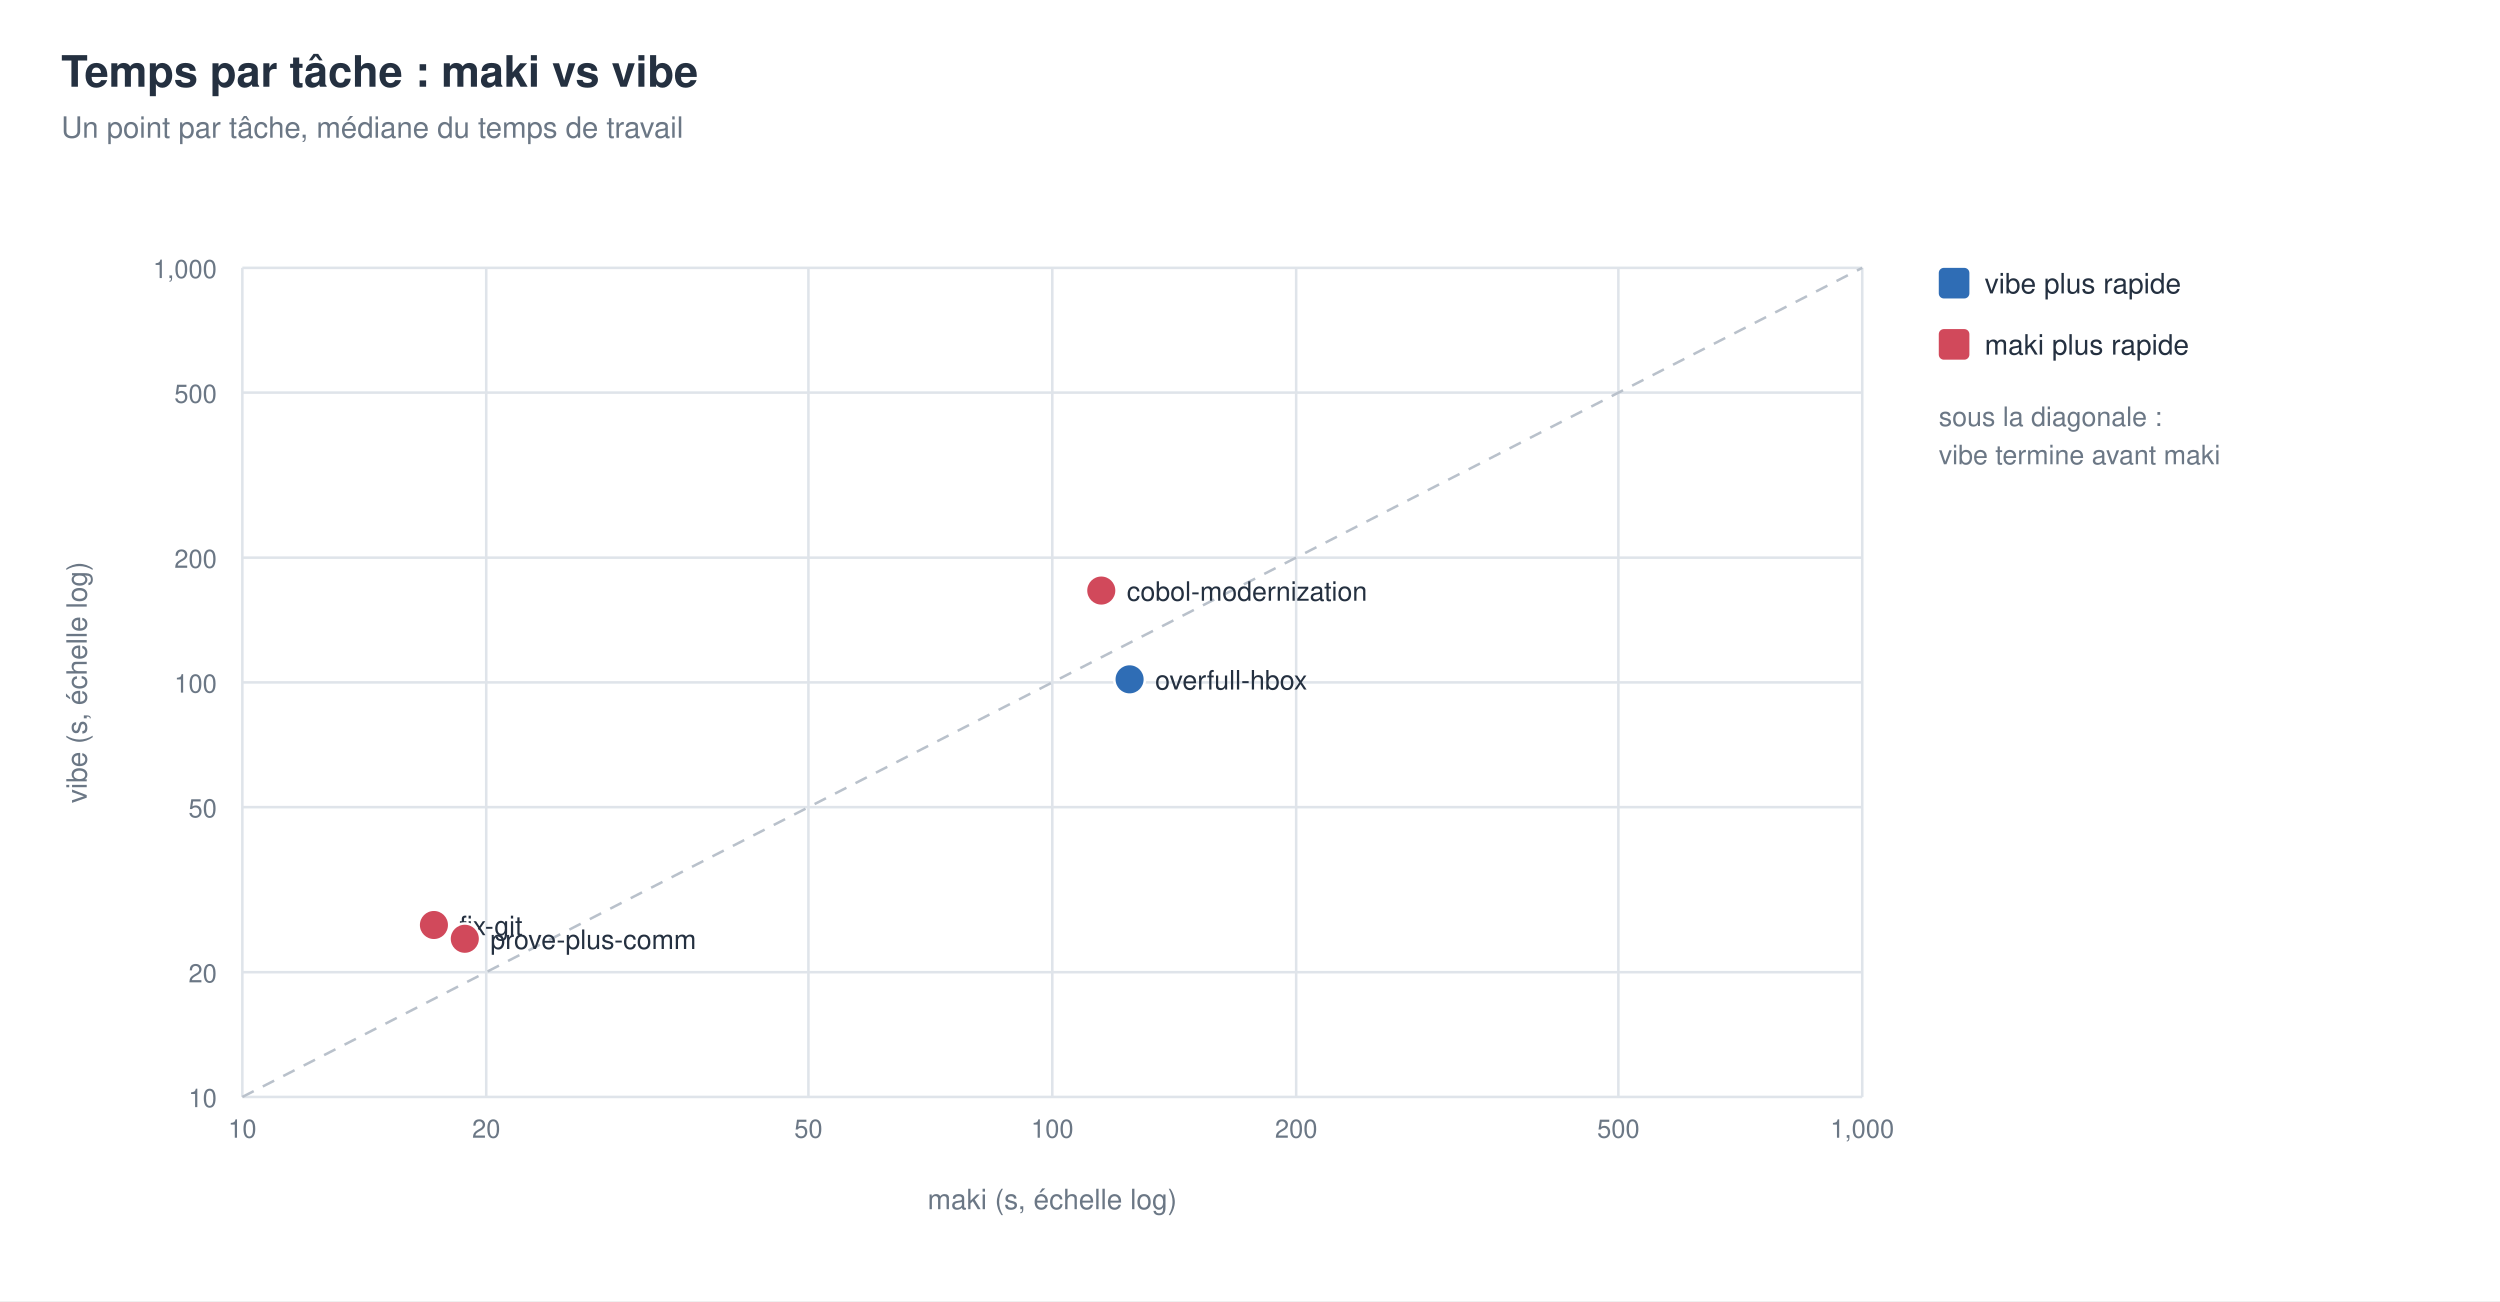
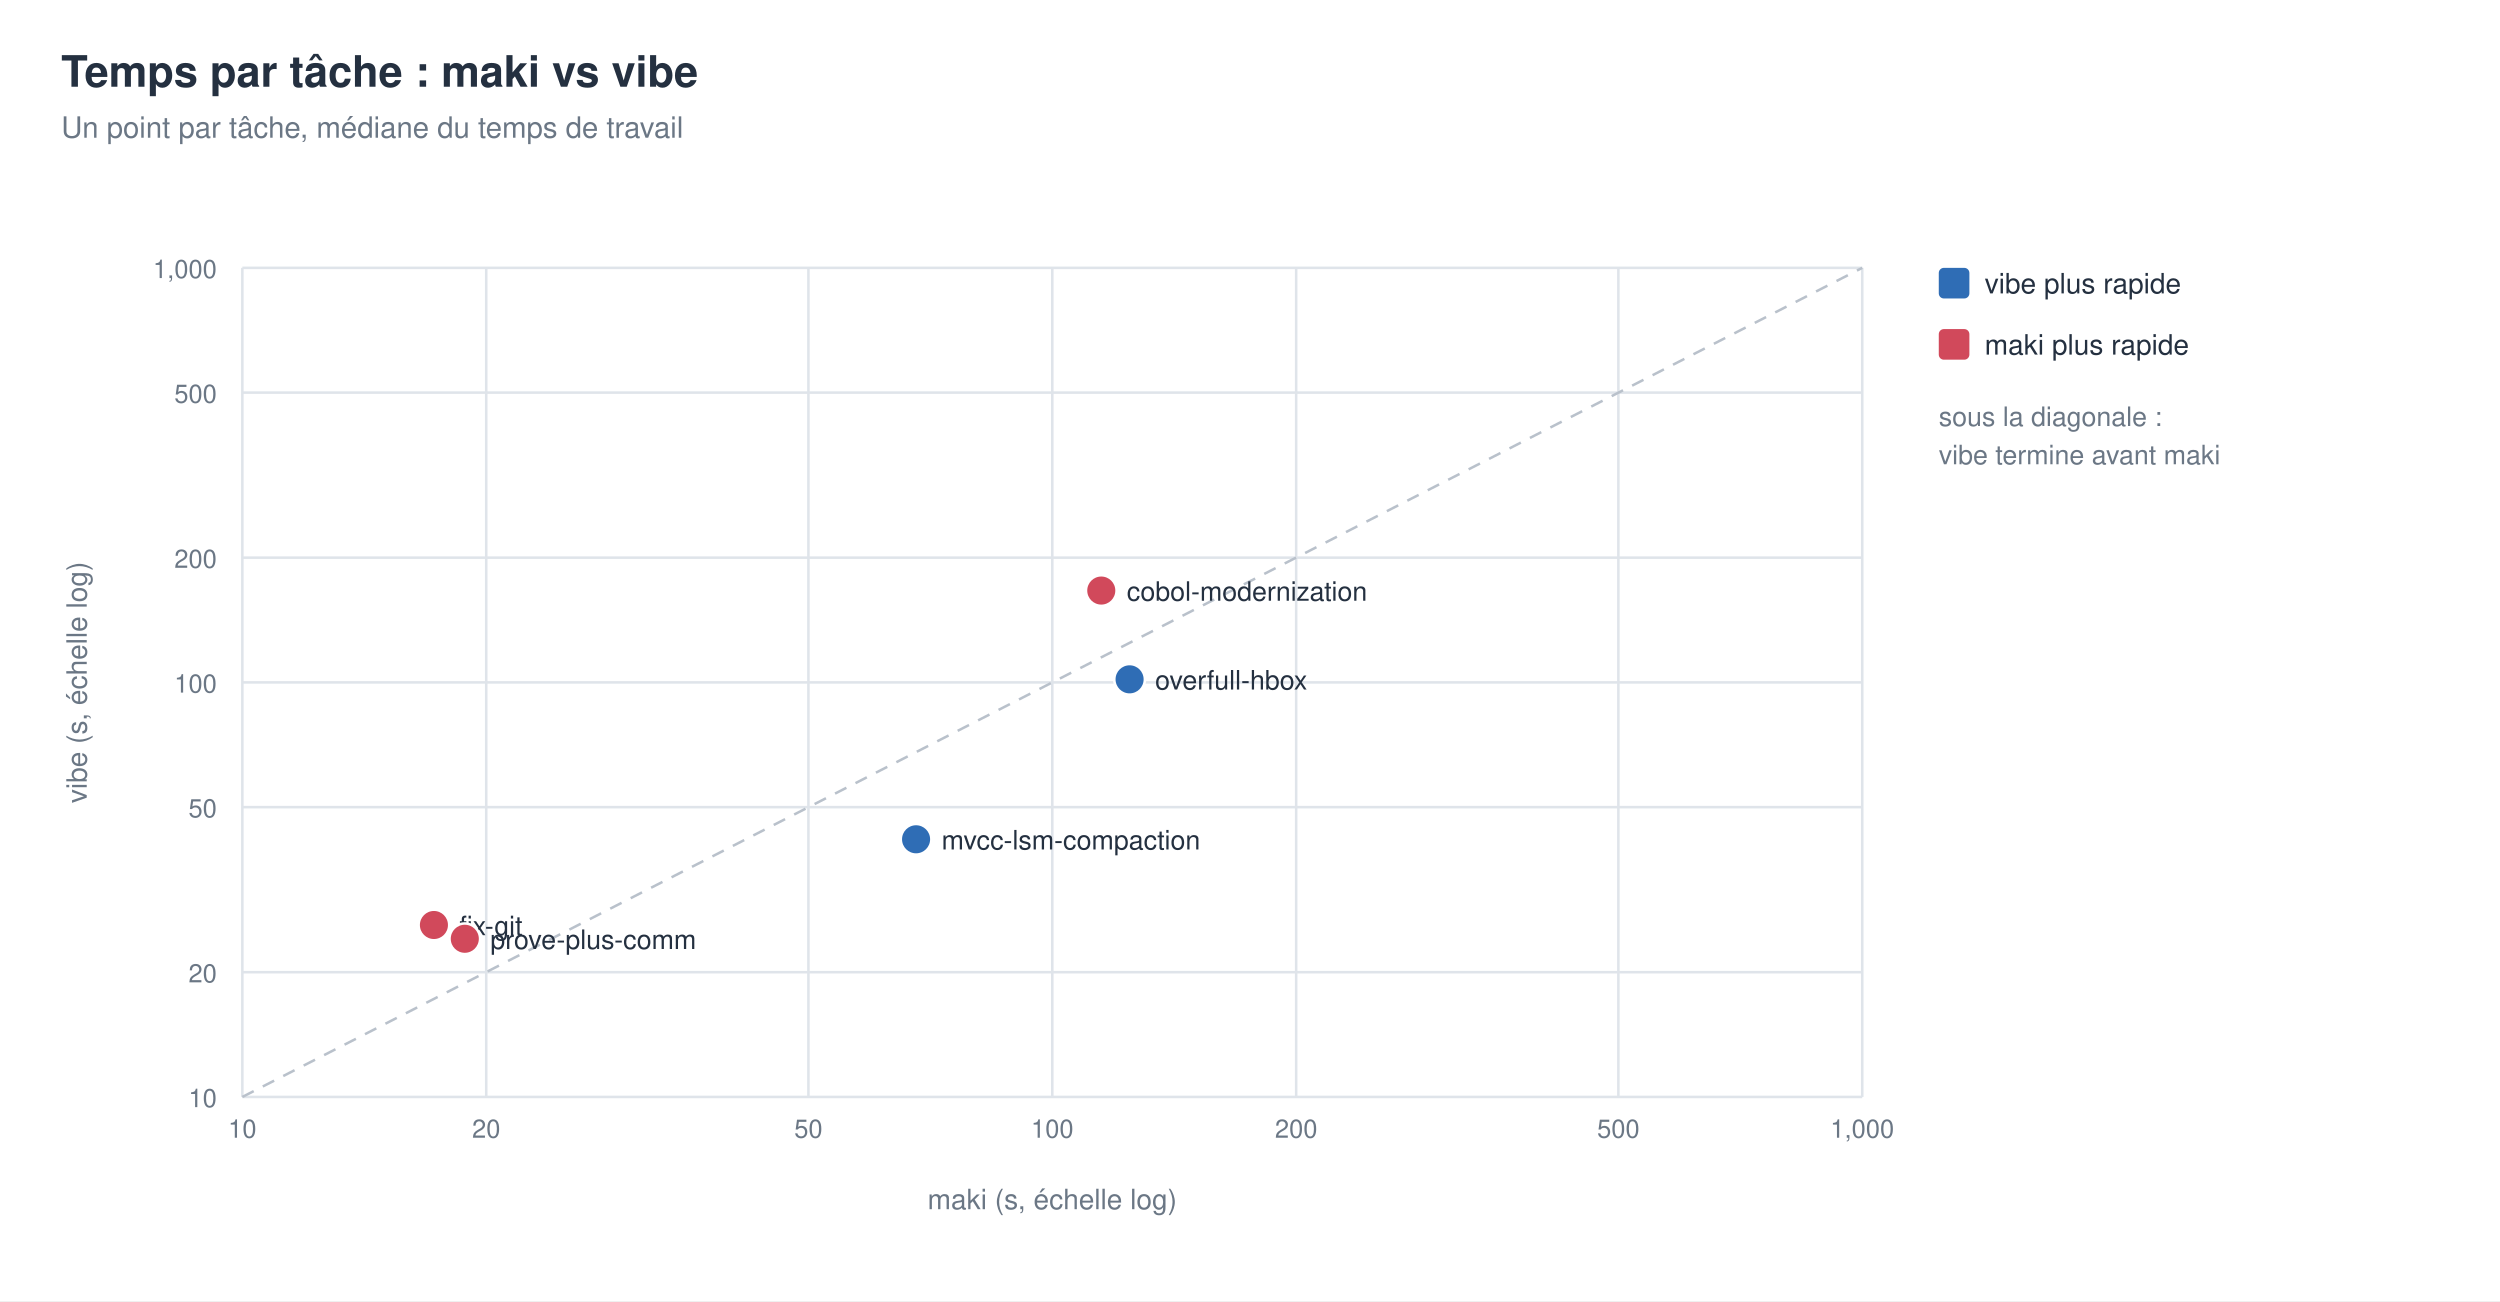
<svg xmlns="http://www.w3.org/2000/svg" width="980" height="510" viewBox="0 0 980 510" font-family="Helvetica, Arial, sans-serif">
  <rect width="980" height="510" fill="#ffffff" />
  <text x="24.0" y="34.0" font-size="17" fill="#243040" text-anchor="start" font-weight="bold">Temps par tâche : maki vs vibe</text>
  <text x="24.0" y="54.0" font-size="11.5" fill="#6b7785" text-anchor="start">Un point par tâche, médiane du temps de travail</text>
  <line x1="95.0" y1="105.0" x2="95.0" y2="430.0" stroke="#dfe4ea" stroke-width="1" opacity="1.0" />
  <text x="95.0" y="446.0" font-size="10" fill="#6b7785" text-anchor="middle">10</text>
  <line x1="190.6" y1="105.0" x2="190.6" y2="430.0" stroke="#dfe4ea" stroke-width="1" opacity="1.0" />
  <text x="190.6" y="446.0" font-size="10" fill="#6b7785" text-anchor="middle">20</text>
  <line x1="316.9" y1="105.0" x2="316.9" y2="430.0" stroke="#dfe4ea" stroke-width="1" opacity="1.0" />
  <text x="316.9" y="446.0" font-size="10" fill="#6b7785" text-anchor="middle">50</text>
  <line x1="412.5" y1="105.0" x2="412.5" y2="430.0" stroke="#dfe4ea" stroke-width="1" opacity="1.0" />
  <text x="412.5" y="446.0" font-size="10" fill="#6b7785" text-anchor="middle">100</text>
  <line x1="508.1" y1="105.0" x2="508.1" y2="430.0" stroke="#dfe4ea" stroke-width="1" opacity="1.0" />
  <text x="508.1" y="446.0" font-size="10" fill="#6b7785" text-anchor="middle">200</text>
  <line x1="634.4" y1="105.0" x2="634.4" y2="430.0" stroke="#dfe4ea" stroke-width="1" opacity="1.0" />
  <text x="634.4" y="446.0" font-size="10" fill="#6b7785" text-anchor="middle">500</text>
  <line x1="730.0" y1="105.0" x2="730.0" y2="430.0" stroke="#dfe4ea" stroke-width="1" opacity="1.0" />
  <text x="730.0" y="446.0" font-size="10" fill="#6b7785" text-anchor="middle">1,000</text>
  <line x1="95.0" y1="430.0" x2="730.0" y2="430.0" stroke="#dfe4ea" stroke-width="1" opacity="1.0" />
  <text x="85.0" y="434.0" font-size="10" fill="#6b7785" text-anchor="end">10</text>
  <line x1="95.0" y1="381.1" x2="730.0" y2="381.1" stroke="#dfe4ea" stroke-width="1" opacity="1.0" />
  <text x="85.0" y="385.1" font-size="10" fill="#6b7785" text-anchor="end">20</text>
  <line x1="95.0" y1="316.4" x2="730.0" y2="316.4" stroke="#dfe4ea" stroke-width="1" opacity="1.0" />
  <text x="85.0" y="320.4" font-size="10" fill="#6b7785" text-anchor="end">50</text>
  <line x1="95.0" y1="267.5" x2="730.0" y2="267.5" stroke="#dfe4ea" stroke-width="1" opacity="1.0" />
  <text x="85.0" y="271.5" font-size="10" fill="#6b7785" text-anchor="end">100</text>
  <line x1="95.0" y1="218.6" x2="730.0" y2="218.6" stroke="#dfe4ea" stroke-width="1" opacity="1.0" />
  <text x="85.0" y="222.6" font-size="10" fill="#6b7785" text-anchor="end">200</text>
  <line x1="95.0" y1="153.9" x2="730.0" y2="153.9" stroke="#dfe4ea" stroke-width="1" opacity="1.0" />
  <text x="85.0" y="157.9" font-size="10" fill="#6b7785" text-anchor="end">500</text>
  <line x1="95.0" y1="105.0" x2="730.0" y2="105.0" stroke="#dfe4ea" stroke-width="1" opacity="1.0" />
  <text x="85.0" y="109.0" font-size="10" fill="#6b7785" text-anchor="end">1,000</text>
  <line x1="95.0" y1="430.0" x2="730.0" y2="105.0" stroke="#b9c1cb" stroke-width="1" opacity="1.0" stroke-dasharray="5 4" />
  <g>
    <circle cx="170.1" cy="362.6" r="6" fill="#d1495b" stroke="#ffffff" stroke-width="1" />
  </g>
  <text x="180.1" y="366.6" font-size="10.5" fill="#243040" text-anchor="start">fix-git</text>
  <g>
    <circle cx="182.2" cy="368.0" r="6" fill="#d1495b" stroke="#ffffff" stroke-width="1" />
  </g>
  <text x="192.2" y="372.0" font-size="10.5" fill="#243040" text-anchor="start">prove-plus-comm</text>
  <g>
    <circle cx="431.7" cy="231.5" r="6" fill="#d1495b" stroke="#ffffff" stroke-width="1" />
  </g>
  <text x="441.7" y="235.5" font-size="10.5" fill="#243040" text-anchor="start">cobol-modernization</text>
  <g>
    <circle cx="442.8" cy="266.3" r="6" fill="#2f6db5" stroke="#ffffff" stroke-width="1" />
  </g>
  <text x="452.8" y="270.3" font-size="10.5" fill="#243040" text-anchor="start">overfull-hbox</text>
+   <g>
+     <circle cx="359.1" cy="329.0" r="6" fill="#2f6db5" stroke="#ffffff" stroke-width="1" />
+   </g>
+   <text x="369.1" y="333.0" font-size="10.5" fill="#243040" text-anchor="start">mvcc-lsm-compaction</text>
  <text x="412.5" y="474.0" font-size="11" fill="#6b7785" text-anchor="middle">maki (s, échelle log)</text>
  <text x="34.0" y="267.5" font-size="11" fill="#6b7785" text-anchor="middle" transform="rotate(-90 34.0 267.5)">vibe (s, échelle log)</text>
  <rect x="760.0" y="105.0" width="12.0" height="12.0" rx="2" fill="#2f6db5" opacity="1.0" />
  <text x="778.0" y="115.0" font-size="11" fill="#243040" text-anchor="start">vibe plus rapide</text>
  <rect x="760.0" y="129.0" width="12.0" height="12.0" rx="2" fill="#d1495b" opacity="1.0" />
  <text x="778.0" y="139.0" font-size="11" fill="#243040" text-anchor="start">maki plus rapide</text>
  <text x="760.0" y="167.0" font-size="10.5" fill="#6b7785" text-anchor="start">sous la diagonale :</text>
  <text x="760.0" y="182.0" font-size="10.5" fill="#6b7785" text-anchor="start">vibe termine avant maki</text>
</svg>
